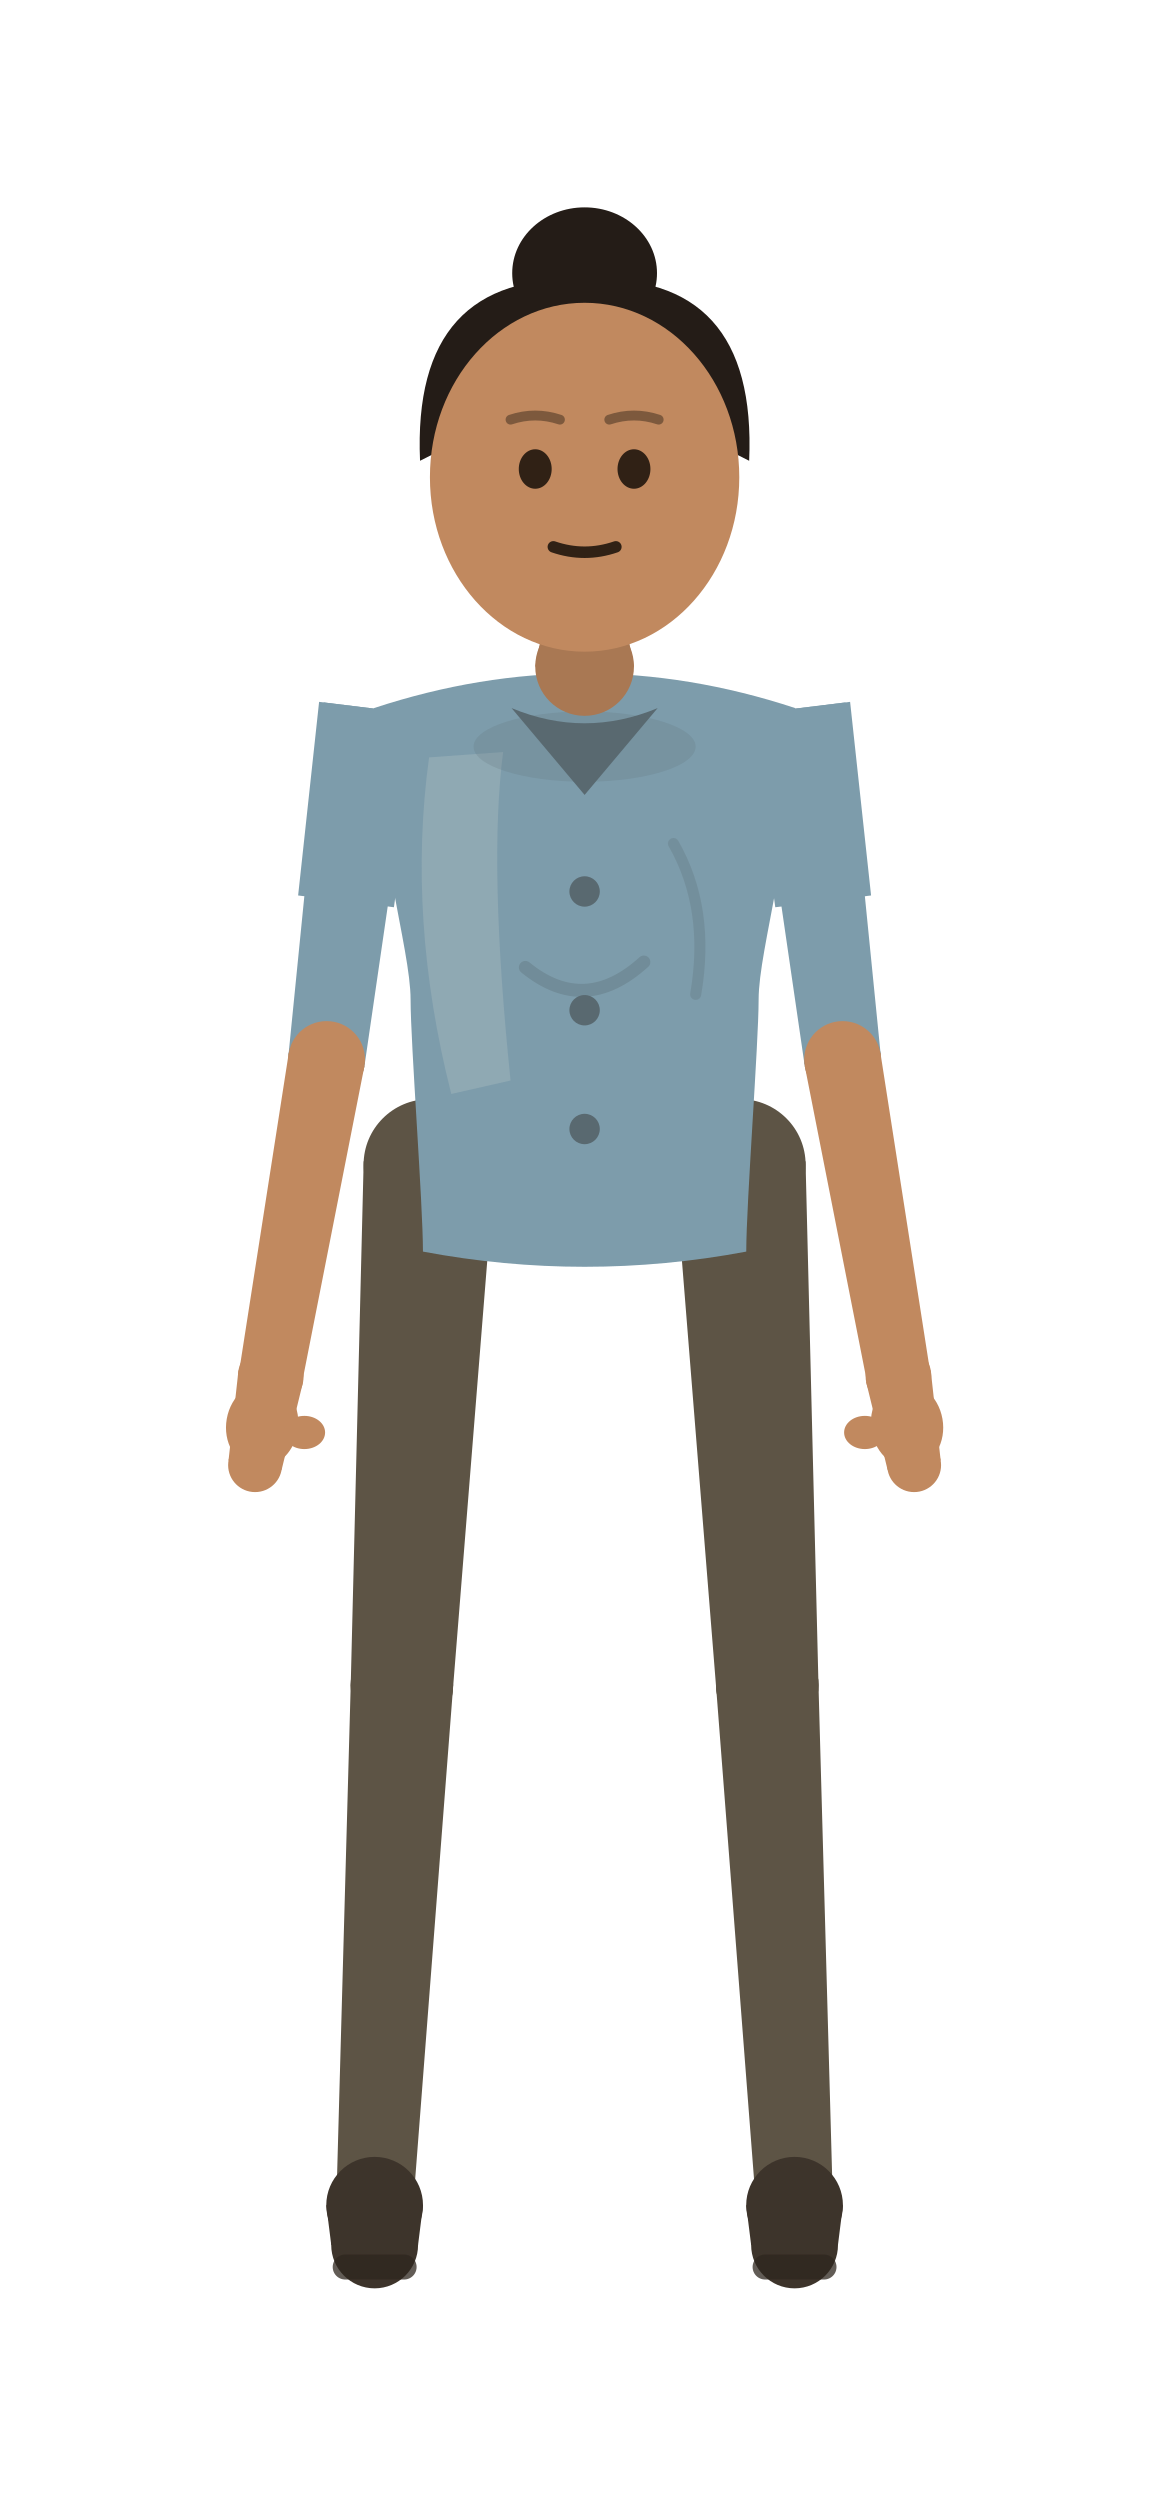
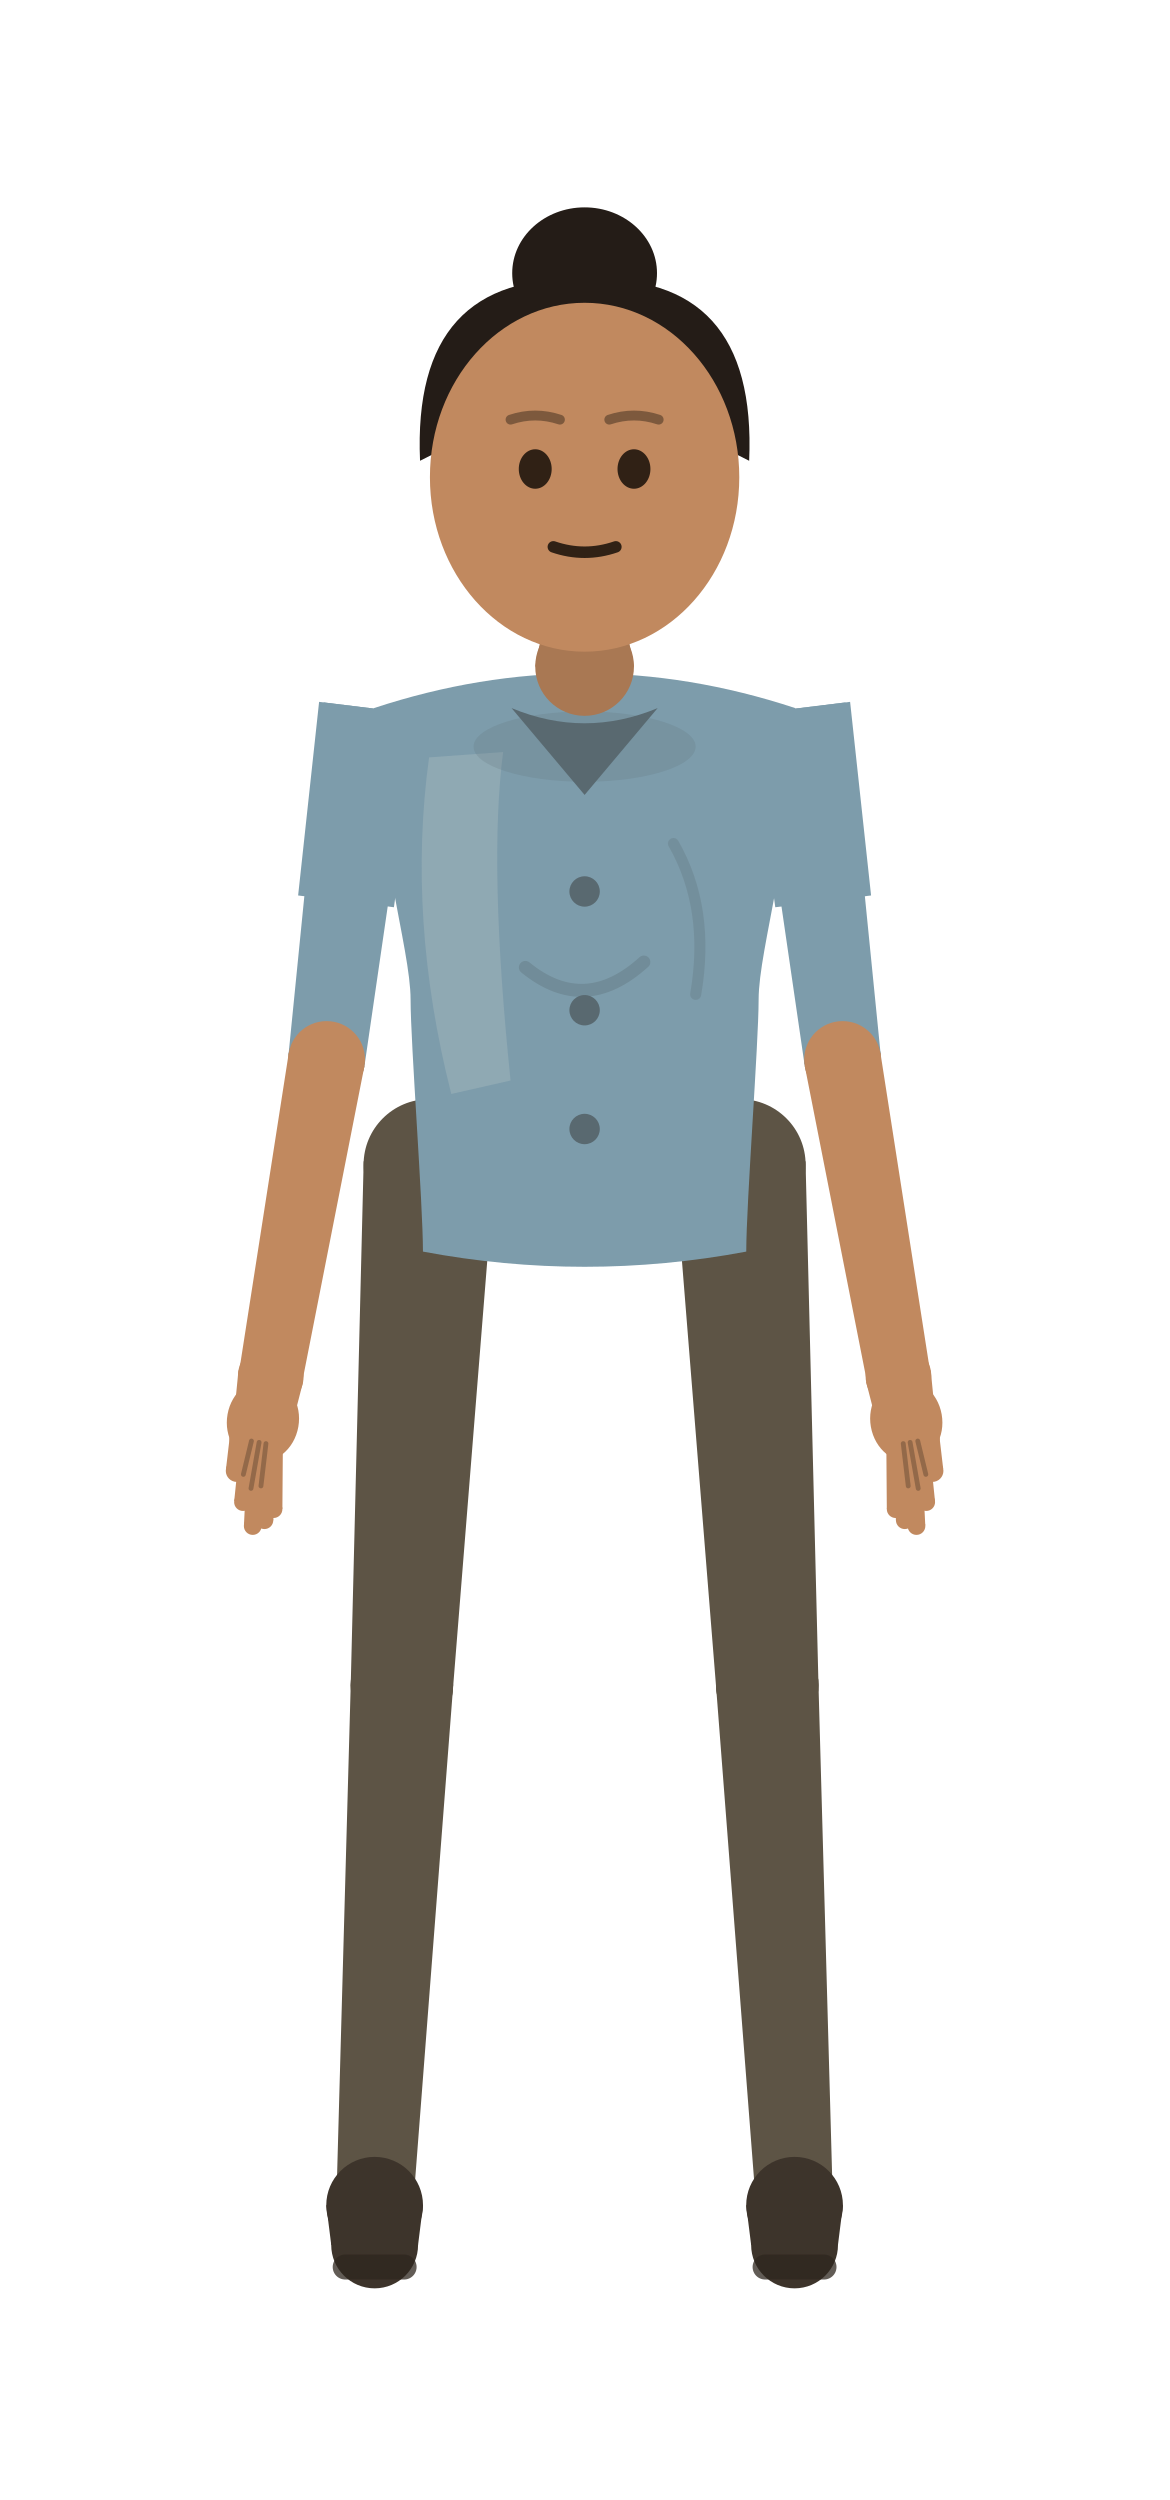
<svg xmlns="http://www.w3.org/2000/svg" class="nex-paperbook-figure" viewBox="-204.62 -407.68 409.24 875.04" role="img" aria-label="Paperbook character">
  <g class="pb-figure" data-view-axis="front">
    <g class="pb-limb" fill="#5d5445">
      <path d="M -77.33 -1.2 L -81.84 181.21 L -46.05 183.09 L -31.47 1.2 Z" />
      <circle cx="-54.4" cy="0" r="22.96" />
      <circle cx="-63.95" cy="182.15" r="17.92" />
    </g>
    <g class="pb-limb" fill="#5d5445">
      <path d="M 31.47 1.2 L 46.05 183.09 L 81.84 181.21 L 77.33 -1.2 Z" />
      <circle cx="54.4" cy="0" r="22.96" />
      <circle cx="63.95" cy="182.15" r="17.92" />
    </g>
    <g class="pb-top" fill="#7d9cab">
      <path d="M -73.7 -159.84 Q 0 -184.16 73.7 -159.84 C 73.7 -114.24 60.91 -76 60.91 -57.76 C 60.91 -42.56 56.58 13.68 56.58 30.4 Q 0 41.04 -56.58 30.4 C -56.58 13.68 -60.91 -42.56 -60.91 -57.76 C -60.91 -76 -73.7 -114.24 -73.7 -159.84 Z" />
    </g>
    <g class="pb-fold" fill="#a1b5bb">
      <path d="M -54.43 -142.58 Q -62.21 -86.03 -46.66 -24.78 L -25.92 -29.49 Q -33.7 -104.88 -28.51 -144.46 Z" opacity="0.5" />
    </g>
    <g class="pb-fold" fill="none">
      <path d="M -20.74 -69.07 Q 0 -52.11 20.74 -70.95" fill="none" stroke="#60747c" stroke-width="4.54" stroke-linecap="round" opacity="0.4" />
    </g>
    <g class="pb-fold" fill="none">
      <path d="M 31.1 -112.42 Q 44.06 -89.8 38.88 -59.64" fill="none" stroke="#60747c" stroke-width="3.89" stroke-linecap="round" opacity="0.32" />
    </g>
    <g class="pb-fold" fill="#60747c">
      <ellipse cx="0" cy="-146.35" rx="38.88" ry="12.31" opacity="0.22" />
    </g>
    <g class="pb-trim" fill="#596970">
      <path d="M -25.57 -159.84 L 0 -129.44 L 25.57 -159.84 Q 0 -149.2 -25.57 -159.84 Z" />
    </g>
    <g class="pb-trim" fill="#596970">
      <circle cx="0" cy="-95.65" r="5.32" />
      <circle cx="0" cy="-54.08" r="5.32" />
      <circle cx="0" cy="-12.51" r="5.32" />
    </g>
    <g class="pb-neck" fill="#a97853">
      <path d="M -14.4 -188.8 L -17.28 -174.4 L 17.28 -174.4 L 14.4 -188.8 Z" />
      <circle cx="0" cy="-188.8" r="14.4" />
      <circle cx="0" cy="-174.4" r="17.28" />
    </g>
    <g class="pb-hair" fill="#241c17">
      <path d="M -57.6 -246.4 Q -60.48 -312.64 0 -309.76 Q 60.48 -312.64 57.6 -246.4 Q 0 -276.35 -57.6 -246.4 Z" />
      <ellipse cx="0" cy="-312.06" rx="25.34" ry="23.04" />
    </g>
    <g class="pb-head" fill="#c1895f">
      <ellipse cx="0" cy="-240.64" rx="54.14" ry="61.06" />
    </g>
    <g class="pb-face">
      <path d="M 8.64 -260.8 Q 17.28 -263.68 25.92 -260.8" fill="none" stroke="#7d593d" stroke-width="3.46" stroke-linecap="round" />
      <path d="M -25.92 -260.8 Q -17.28 -263.68 -8.64 -260.8" fill="none" stroke="#7d593d" stroke-width="3.46" stroke-linecap="round" />
      <ellipse cx="17.28" cy="-243.52" rx="5.76" ry="6.91" fill="#302115" />
      <ellipse cx="-17.28" cy="-243.52" rx="5.76" ry="6.91" fill="#302115" />
      <path d="M -10.94 -216.27 Q 0 -212.51 10.94 -216.27" fill="none" stroke="#302115" stroke-width="4.03" stroke-linecap="round" />
    </g>
    <g class="pb-limb" fill="#7d9cab">
      <path d="M -91.32 -161.82 L -103.64 -38.48 L -76.96 -35.2 L -59.08 -157.86 Z" />
      <circle cx="-90.3" cy="-36.84" r="13.44" />
    </g>
    <g class="pb-sleeve" fill="#7d9cab">
      <path d="M -92.93 -162.02 L -100.27 -94.25 L -66.74 -90.13 L -57.47 -157.66 Z" />
    </g>
    <g class="pb-limb" fill="#7d9cab">
      <path d="M 59.08 -157.86 L 76.96 -35.2 L 103.64 -38.48 L 91.32 -161.82 Z" />
      <circle cx="90.3" cy="-36.84" r="13.44" />
    </g>
    <g class="pb-sleeve" fill="#7d9cab">
      <path d="M 57.47 -157.66 L 66.74 -90.13 L 100.27 -94.25 L 92.93 -162.02 Z" />
    </g>
    <g class="pb-limb" fill="#5d5445">
      <path d="M -81.84 181.21 L -86.91 363.49 L -60.06 364.89 L -46.05 183.09 Z" />
      <circle cx="-63.95" cy="182.15" r="17.92" />
      <circle cx="-73.49" cy="364.19" r="13.44" />
    </g>
    <g class="pb-limb" fill="#5d5445">
      <path d="M 46.05 183.09 L 60.06 364.89 L 86.91 363.49 L 81.84 181.21 Z" />
      <circle cx="63.95" cy="182.15" r="17.92" />
      <circle cx="73.49" cy="364.19" r="13.44" />
    </g>
    <g class="pb-limb" fill="#c1895f">
      <path d="M -103.54 -39.17 L -120.87 72 L -98.81 75.89 L -77.07 -34.51 Z" />
      <circle cx="-90.3" cy="-36.84" r="13.44" />
      <circle cx="-109.84" cy="73.95" r="11.2" />
    </g>
    <g class="pb-limb" fill="#c1895f">
      <path d="M 77.07 -34.51 L 98.81 75.89 L 120.87 72 L 103.54 -39.17 Z" />
      <circle cx="90.3" cy="-36.84" r="13.44" />
      <circle cx="109.84" cy="73.95" r="11.2" />
    </g>
    <g class="pb-hand" fill="#c1895f">
-       <path d="M -121.15 71.95 L -124.63 103.51 L -106.05 106.79 L -98.52 75.94 Z" />
+       <path d="M -121.15 71.95 L -122.71 87.76 L -102.46 91.34 L -98.52 75.94 Z" />
      <circle cx="-109.84" cy="73.95" r="11.49" />
-       <circle cx="-115.34" cy="105.15" r="9.43" />
-       <ellipse cx="-112.86" cy="91.11" rx="15" ry="12.58" transform="rotate(100 -112.86 91.11)" />
-       <ellipse cx="-98.09" cy="93.71" rx="7.26" ry="5.81" />
+       <circle cx="-112.59" cy="89.55" r="10.28" />
+       <ellipse cx="-112.59" cy="89.55" rx="14.52" ry="12.58" transform="rotate(100 -112.59 89.55)" />
+       <path d="M -124.2 95.22 L -125.51 106.37 L -117.93 107.93 L -114.72 97.18 Z" />
+       <circle cx="-119.46" cy="96.2" r="4.84" />
+       <circle cx="-121.72" cy="107.15" r="3.87" />
+       <path d="M -120.44 96.17 L -122.64 117.66 L -116.5 118.51 L -112.77 97.23 Z" />
+       <circle cx="-116.61" cy="96.7" r="3.87" />
+       <circle cx="-119.57" cy="118.08" r="3.1" />
+       <path d="M -117.79 96.88 L -119.24 126.22 L -113.07 126.69 L -110.07 97.47 Z" />
+       <circle cx="-113.93" cy="97.17" r="3.87" />
+       <circle cx="-116.16" cy="126.46" r="3.1" />
+       <path d="M -115.4 97.52 L -115.17 124.36 L -108.97 124.49 L -107.66 97.68 Z" />
+       <circle cx="-111.53" cy="97.6" r="3.87" />
+       <circle cx="-112.07" cy="124.42" r="3.1" />
+       <path d="M -113.35 98.06 L -111.97 120.63 L -105.78 120.47 L -105.61 97.86 Z" />
+       <circle cx="-109.48" cy="97.96" r="3.87" />
+       <circle cx="-108.88" cy="120.55" r="3.1" />
    </g>
    <g class="pb-hand" fill="#c1895f">
-       <path d="M 98.52 75.94 L 106.05 106.79 L 124.63 103.51 L 121.15 71.95 Z" />
+       <path d="M 98.52 75.94 L 102.46 91.34 L 122.71 87.76 L 121.15 71.95 Z" />
      <circle cx="109.84" cy="73.95" r="11.49" />
-       <circle cx="115.34" cy="105.15" r="9.43" />
-       <ellipse cx="112.86" cy="91.11" rx="15" ry="12.58" transform="rotate(80 112.86 91.11)" />
-       <ellipse cx="98.09" cy="93.71" rx="7.26" ry="5.81" />
+       <circle cx="112.59" cy="89.55" r="10.28" />
+       <ellipse cx="112.59" cy="89.55" rx="14.52" ry="12.58" transform="rotate(80 112.59 89.55)" />
+       <path d="M 114.72 97.18 L 117.93 107.93 L 125.51 106.37 L 124.2 95.22 Z" />
+       <circle cx="119.46" cy="96.2" r="4.84" />
+       <circle cx="121.72" cy="107.15" r="3.87" />
+       <path d="M 112.77 97.23 L 116.5 118.51 L 122.64 117.66 L 120.44 96.17 Z" />
+       <circle cx="116.61" cy="96.7" r="3.87" />
+       <circle cx="119.57" cy="118.08" r="3.1" />
+       <path d="M 110.07 97.47 L 113.07 126.69 L 119.24 126.22 L 117.79 96.88 Z" />
+       <circle cx="113.93" cy="97.17" r="3.87" />
+       <circle cx="116.16" cy="126.46" r="3.1" />
+       <path d="M 107.66 97.68 L 108.97 124.49 L 115.17 124.36 L 115.4 97.52 Z" />
+       <circle cx="111.53" cy="97.6" r="3.87" />
+       <circle cx="112.07" cy="124.42" r="3.1" />
+       <path d="M 105.61 97.86 L 105.78 120.47 L 111.97 120.63 L 113.35 98.06 Z" />
+       <circle cx="109.48" cy="97.96" r="3.87" />
+       <circle cx="108.88" cy="120.55" r="3.1" />
+     </g>
+     <g class="pb-detail" fill="none">
+       <path d="M -116.61 96.7 L -119.44 108.38" fill="none" stroke="#664933" stroke-width="1.69" stroke-linecap="round" opacity="0.5" />
+       <path d="M -113.93 97.17 L -116.77 113.28" fill="none" stroke="#664933" stroke-width="1.69" stroke-linecap="round" opacity="0.5" />
+       <path d="M -111.53 97.6 L -113.28 112.43" fill="none" stroke="#664933" stroke-width="1.69" stroke-linecap="round" opacity="0.5" />
+     </g>
+     <g class="pb-detail" fill="none">
+       <path d="M 116.61 96.7 L 119.44 108.38" fill="none" stroke="#664933" stroke-width="1.69" stroke-linecap="round" opacity="0.5" />
+       <path d="M 113.93 97.17 L 116.77 113.28" fill="none" stroke="#664933" stroke-width="1.69" stroke-linecap="round" opacity="0.5" />
+       <path d="M 111.53 97.6 L 113.28 112.43" fill="none" stroke="#664933" stroke-width="1.69" stroke-linecap="round" opacity="0.5" />
    </g>
    <g class="pb-foot" fill="#3d342b">
      <path d="M -90.42 364.19 L -88.68 378.08 L -58.29 378.08 L -56.55 364.19 Z" />
      <circle cx="-73.49" cy="364.19" r="16.93" />
      <circle cx="-73.49" cy="378.08" r="15.2" />
    </g>
    <g class="pb-foot" fill="#2e261e">
      <path d="M -83.79 385.81 L -63.18 385.81" stroke="#2e261e" stroke-width="8.76" stroke-linecap="round" fill="none" opacity="0.75" />
    </g>
    <g class="pb-foot" fill="#3d342b">
      <path d="M 56.55 364.19 L 58.29 378.08 L 88.68 378.08 L 90.42 364.19 Z" />
      <circle cx="73.49" cy="364.19" r="16.93" />
      <circle cx="73.49" cy="378.08" r="15.2" />
    </g>
    <g class="pb-foot" fill="#2e261e">
      <path d="M 63.18 385.81 L 83.79 385.81" stroke="#2e261e" stroke-width="8.76" stroke-linecap="round" fill="none" opacity="0.75" />
    </g>
  </g>
</svg>
